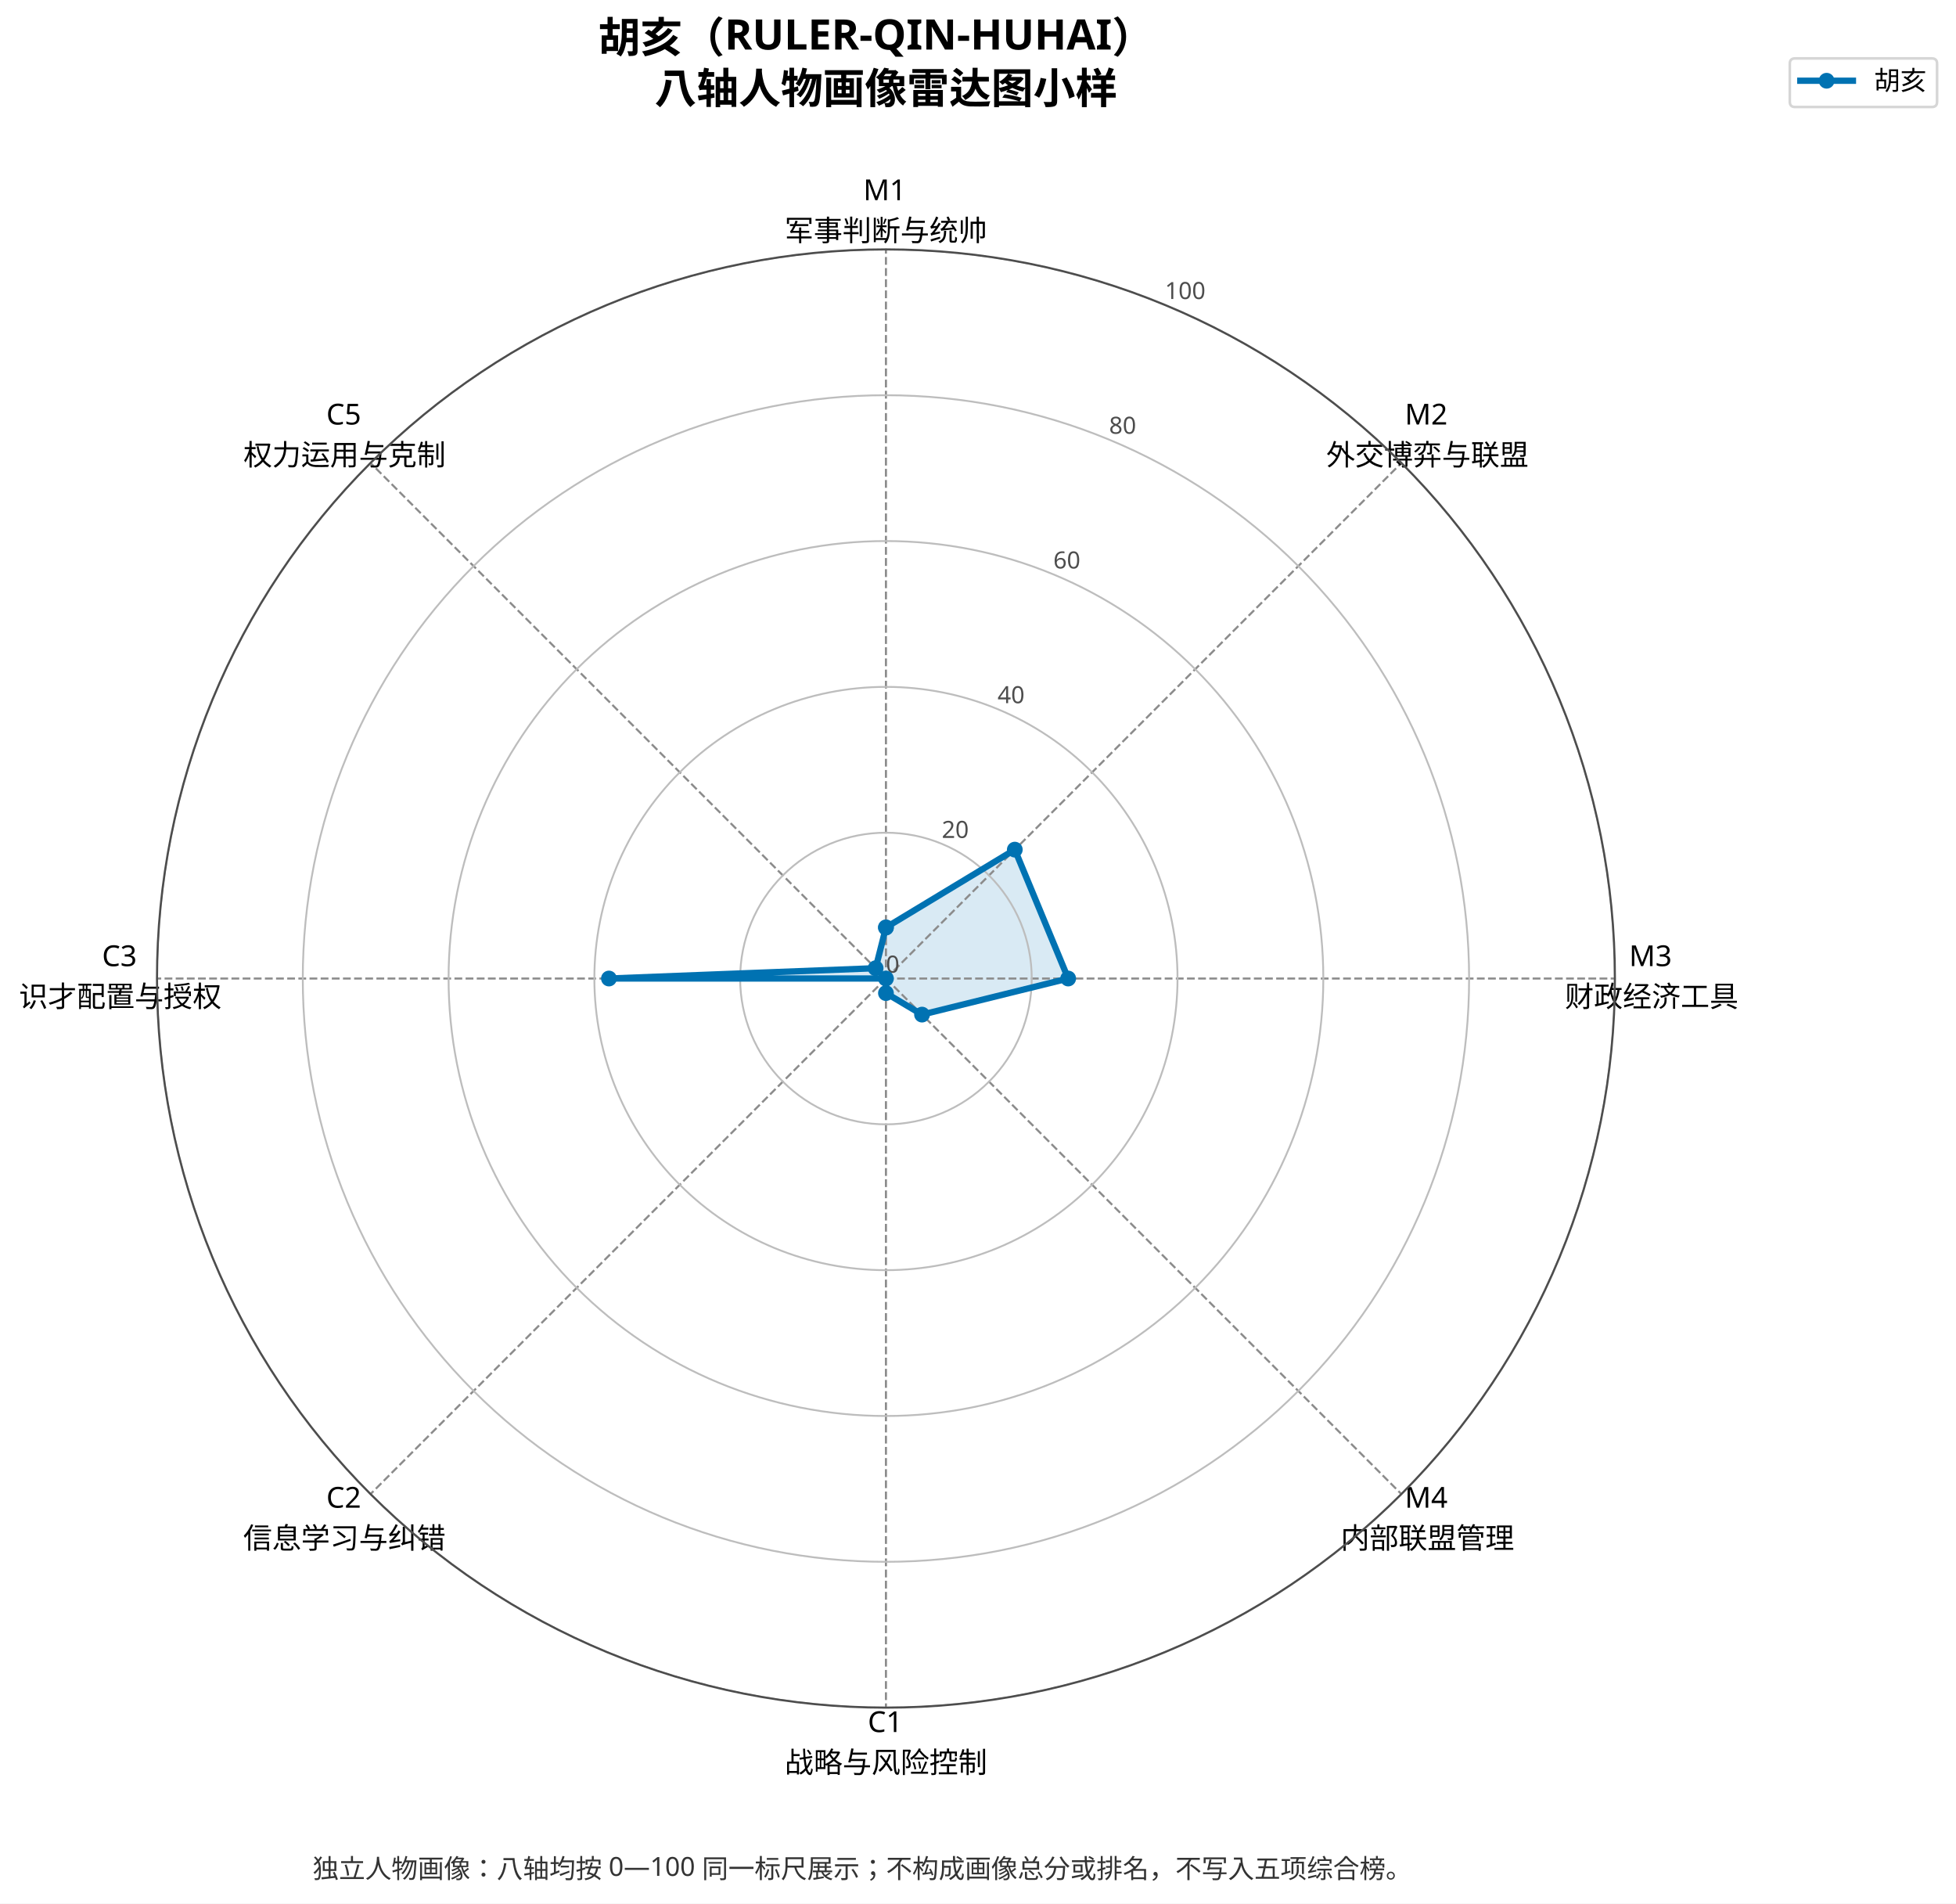
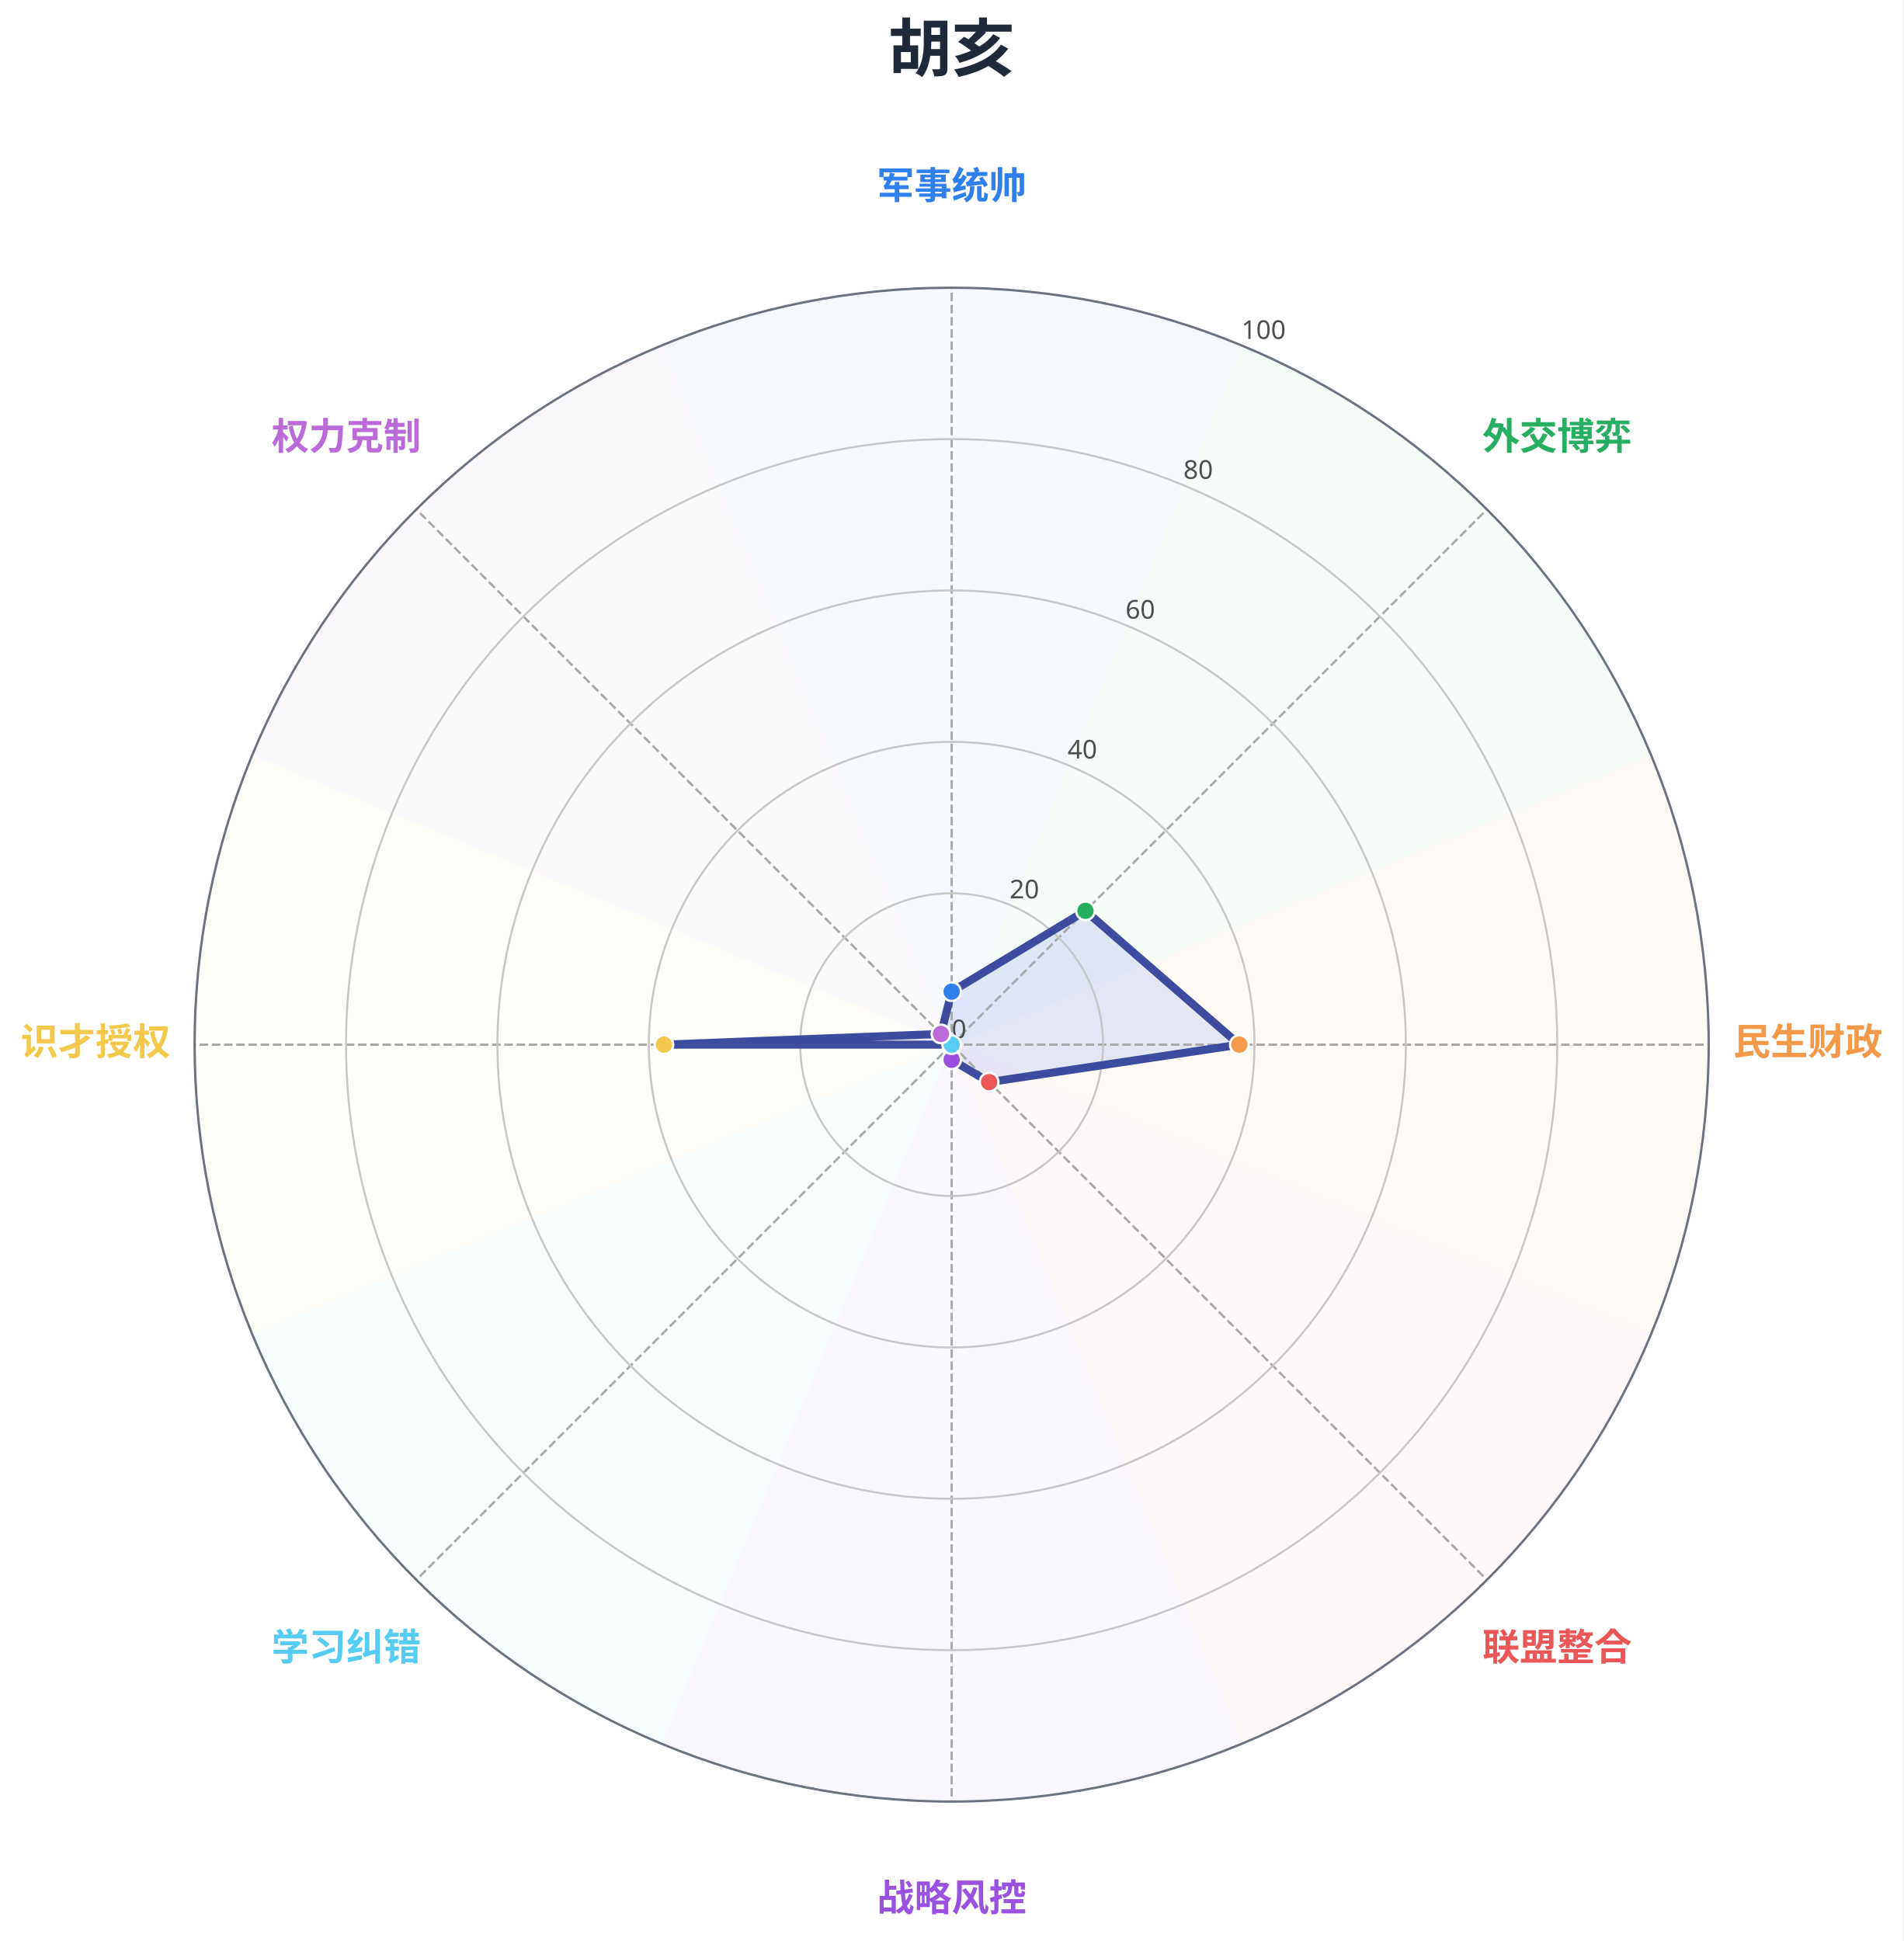
- <svg xmlns="http://www.w3.org/2000/svg" xmlns:xlink="http://www.w3.org/1999/xlink" width="743.812pt" height="723.708pt" viewBox="0 0 743.812 723.708" version="1.1">
+ <svg xmlns="http://www.w3.org/2000/svg" xmlns:xlink="http://www.w3.org/1999/xlink" width="662.08pt" height="675.29pt" viewBox="0 0 662.08 675.29" version="1.1">
  <defs>
    <style type="text/css">*{stroke-linejoin: round; stroke-linecap: butt}</style>
  </defs>
  <g id="figure_1">
    <g id="patch_1">
-       <path d="M 0 723.708  L 743.812 723.708  L 743.812 -0  L 0 -0  z " style="fill: #ffffff" />
+       <path d="M 0 675.29 L 662.08 675.29 L 662.08 -0 L 0 -0 z " style="fill: #ffffff" />
    </g>
    <g id="axes_1">
      <g id="patch_2">
-         <path d="M 614.1 372.022  C 614.1 335.62 606.93 299.572 592.999 265.942  C 579.069 232.311 558.65 201.751 532.91 176.012  C 507.17 150.272 476.611 129.852 442.98 115.922  C 409.349 101.992 373.302 94.822 336.9 94.822  C 300.498 94.822 264.451 101.992 230.82 115.922  C 197.189 129.852 166.63 150.272 140.89 176.012  C 115.15 201.751 94.731 232.311 80.801 265.942  C 66.87 299.572 59.7 335.62 59.7 372.022  C 59.7 408.423 66.87 444.471 80.801 478.101  C 94.731 511.732 115.15 542.292 140.89 568.032  C 166.63 593.771 197.189 614.191 230.82 628.121  C 264.451 642.051 300.498 649.222 336.9 649.222  C 373.302 649.222 409.349 642.051 442.98 628.121  C 476.611 614.191 507.17 593.771 532.91 568.032  C 558.65 542.292 579.069 511.732 592.999 478.101  C 606.93 444.471 614.1 408.423 614.1 372.022  M 336.9 372.022  C 336.9 372.022 336.9 372.022 336.9 372.022  C 336.9 372.022 336.9 372.022 336.9 372.022  C 336.9 372.022 336.9 372.022 336.9 372.022  C 336.9 372.022 336.9 372.022 336.9 372.022  C 336.9 372.022 336.9 372.022 336.9 372.022  C 336.9 372.022 336.9 372.022 336.9 372.022  C 336.9 372.022 336.9 372.022 336.9 372.022  C 336.9 372.022 336.9 372.022 336.9 372.022  C 336.9 372.022 336.9 372.022 336.9 372.022  C 336.9 372.022 336.9 372.022 336.9 372.022  C 336.9 372.022 336.9 372.022 336.9 372.022  C 336.9 372.022 336.9 372.022 336.9 372.022  C 336.9 372.022 336.9 372.022 336.9 372.022  C 336.9 372.022 336.9 372.022 336.9 372.022  C 336.9 372.022 336.9 372.022 336.9 372.022  C 336.9 372.022 336.9 372.022 336.9 372.022  z " style="fill: #ffffff" />
+         <path d="M 594.38 363.438 C 594.38 328.857 587.568 294.611 574.334 262.662 C 561.101 230.713 541.702 201.681 517.25 177.229 C 492.797 152.776 463.765 133.377 431.816 120.144 C 399.867 106.91 365.621 100.098 331.04 100.098 C 296.459 100.098 262.213 106.91 230.264 120.144 C 198.315 133.377 169.283 152.776 144.831 177.229 C 120.378 201.681 100.979 230.713 87.746 262.662 C 74.512 294.611 67.7 328.857 67.7 363.438 C 67.7 398.02 74.512 432.265 87.746 464.214 C 100.979 496.163 120.378 525.195 144.831 549.648 C 169.283 574.1 198.315 593.499 230.264 606.732 C 262.213 619.966 296.459 626.778 331.04 626.778 C 365.621 626.778 399.867 619.966 431.816 606.732 C 463.765 593.499 492.797 574.1 517.25 549.648 C 541.702 525.195 561.101 496.163 574.334 464.214 C 587.568 432.265 594.38 398.02 594.38 363.438 M 331.04 363.438 C 331.04 363.438 331.04 363.438 331.04 363.438 C 331.04 363.438 331.04 363.438 331.04 363.438 C 331.04 363.438 331.04 363.438 331.04 363.438 C 331.04 363.438 331.04 363.438 331.04 363.438 C 331.04 363.438 331.04 363.438 331.04 363.438 C 331.04 363.438 331.04 363.438 331.04 363.438 C 331.04 363.438 331.04 363.438 331.04 363.438 C 331.04 363.438 331.04 363.438 331.04 363.438 C 331.04 363.438 331.04 363.438 331.04 363.438 C 331.04 363.438 331.04 363.438 331.04 363.438 C 331.04 363.438 331.04 363.438 331.04 363.438 C 331.04 363.438 331.04 363.438 331.04 363.438 C 331.04 363.438 331.04 363.438 331.04 363.438 C 331.04 363.438 331.04 363.438 331.04 363.438 C 331.04 363.438 331.04 363.438 331.04 363.438 C 331.04 363.438 331.04 363.438 331.04 363.438 z " style="fill: #ffffff" />
      </g>
      <g id="patch_3">
-         <path d="M 336.9 352.618  L 385.902 323.019  L 406.2 372.022  L 350.621 385.742  L 336.9 377.566  L 336.9 372.022  L 231.564 372.022  L 332.98 368.101  z " clip-path="url(#p445bac0e63)" style="fill: #0072b2; opacity: 0.15; stroke: #0072b2; stroke-linejoin: miter" />
+         <path d="M 331.04 363.438 C 331.04 363.438 331.04 363.438 331.04 363.438 C 331.04 363.438 331.04 363.438 331.04 363.438 L 431.816 120.144 C 399.867 106.91 365.621 100.098 331.04 100.098 C 296.459 100.098 262.213 106.91 230.264 120.144 z " clip-path="url(#p9e2cf642be)" style="fill: #2f80ed; opacity: 0.045" />
+       </g>
+       <g id="patch_4">
+         <path d="M 331.04 363.438 C 331.04 363.438 331.04 363.438 331.04 363.438 C 331.04 363.438 331.04 363.438 331.04 363.438 L 574.334 262.662 C 561.101 230.713 541.702 201.681 517.25 177.229 C 492.797 152.776 463.765 133.377 431.816 120.144 z " clip-path="url(#p9e2cf642be)" style="fill: #27ae60; opacity: 0.045" />
+       </g>
+       <g id="patch_5">
+         <path d="M 331.04 363.438 C 331.04 363.438 331.04 363.438 331.04 363.438 C 331.04 363.438 331.04 363.438 331.04 363.438 L 574.334 464.214 C 587.568 432.265 594.38 398.02 594.38 363.438 C 594.38 328.857 587.568 294.611 574.334 262.662 z " clip-path="url(#p9e2cf642be)" style="fill: #f2994a; opacity: 0.045" />
+       </g>
+       <g id="patch_6">
+         <path d="M 331.04 363.438 C 331.04 363.438 331.04 363.438 331.04 363.438 C 331.04 363.438 331.04 363.438 331.04 363.438 L 431.816 606.732 C 463.765 593.499 492.797 574.1 517.25 549.648 C 541.702 525.195 561.101 496.163 574.334 464.214 z " clip-path="url(#p9e2cf642be)" style="fill: #eb5757; opacity: 0.045" />
+       </g>
+       <g id="patch_7">
+         <path d="M 331.04 363.438 C 331.04 363.438 331.04 363.438 331.04 363.438 C 331.04 363.438 331.04 363.438 331.04 363.438 L 230.264 606.732 C 262.213 619.966 296.459 626.778 331.04 626.778 C 365.621 626.778 399.867 619.966 431.816 606.732 z " clip-path="url(#p9e2cf642be)" style="fill: #9b51e0; opacity: 0.045" />
+       </g>
+       <g id="patch_8">
+         <path d="M 331.04 363.438 C 331.04 363.438 331.04 363.438 331.04 363.438 C 331.04 363.438 331.04 363.438 331.04 363.438 L 87.746 464.214 C 100.979 496.163 120.378 525.195 144.831 549.648 C 169.283 574.1 198.315 593.499 230.264 606.732 z " clip-path="url(#p9e2cf642be)" style="fill: #56ccf2; opacity: 0.045" />
+       </g>
+       <g id="patch_9">
+         <path d="M 331.04 363.438 C 331.04 363.438 331.04 363.438 331.04 363.438 C 331.04 363.438 331.04 363.438 331.04 363.438 L 87.746 262.662 C 74.512 294.611 67.7 328.857 67.7 363.438 C 67.7 398.02 74.512 432.265 87.746 464.214 z " clip-path="url(#p9e2cf642be)" style="fill: #f2c94c; opacity: 0.045" />
+       </g>
+       <g id="patch_10">
+         <path d="M 331.04 363.438 C 331.04 363.438 331.04 363.438 331.04 363.438 C 331.04 363.438 331.04 363.438 331.04 363.438 L 230.264 120.144 C 198.315 133.377 169.283 152.776 144.831 177.229 C 120.378 201.681 100.979 230.713 87.746 262.662 z " clip-path="url(#p9e2cf642be)" style="fill: #bb6bd9; opacity: 0.045" />
+       </g>
+       <g id="patch_11">
+         <path d="M 331.04 345.004 L 377.592 316.886 L 431.109 363.438 L 344.075 376.473 L 331.04 368.705 L 331.04 363.438 L 230.971 363.438 L 327.316 359.714 z " clip-path="url(#p9e2cf642be)" style="fill: #5e72e4; opacity: 0.16; stroke: #5e72e4; stroke-linejoin: miter" />
      </g>
      <g id="matplotlib.axis_1">
        <g id="xtick_1">
          <g id="line2d_1">
-             <path d="M 336.9 372.022  L 336.9 94.822  " clip-path="url(#p445bac0e63)" style="fill: none; stroke-dasharray: 2.96,1.28; stroke-dashoffset: 0; stroke: #8c8c8c; stroke-width: 0.8" />
+             <path d="M 331.04 363.438 L 331.04 100.098 " clip-path="url(#p9e2cf642be)" style="fill: none; stroke-dasharray: 2.96,1.28; stroke-dashoffset: 0; stroke: #a9a9a9; stroke-width: 0.8" />
          </g>
          <g id="text_1">
-             <text style="font-size: 11px; font-family: 'Microsoft YaHei'" transform="translate(328.3011 76.10863)">M1</text>
-             <text style="font-size: 11px; font-family: 'Microsoft YaHei'" transform="translate(298.4 91.59319)">军事判断与统帅</text>
+             <text style="font-weight: 600; font-size: 13px; font-family: 'Microsoft YaHei'; text-anchor: middle; fill: #2f80ed" x="331.04" y="69.178" transform="rotate(-0 331.04 69.17812)">军事统帅</text>
          </g>
        </g>
        <g id="xtick_2">
          <g id="line2d_2">
-             <path d="M 336.9 372.022  L 532.91 176.012  " clip-path="url(#p445bac0e63)" style="fill: none; stroke-dasharray: 2.96,1.28; stroke-dashoffset: 0; stroke: #8c8c8c; stroke-width: 0.8" />
+             <path d="M 331.04 363.438 L 517.25 177.229 " clip-path="url(#p9e2cf642be)" style="fill: none; stroke-dasharray: 2.96,1.28; stroke-dashoffset: 0; stroke: #a9a9a9; stroke-width: 0.8" />
          </g>
          <g id="text_2">
-             <text style="font-size: 11px; font-family: 'Microsoft YaHei'" transform="translate(534.2106 161.3991)">M2</text>
-             <text style="font-size: 11px; font-family: 'Microsoft YaHei'" transform="translate(504.3095 176.8837)">外交博弈与联盟</text>
+             <text style="font-weight: 600; font-size: 13px; font-family: 'Microsoft YaHei'; text-anchor: middle; fill: #27ae60" x="541.645" y="156.413" transform="rotate(-0 541.6447 156.4134)">外交博弈</text>
          </g>
        </g>
        <g id="xtick_3">
          <g id="line2d_3">
-             <path d="M 336.9 372.022  L 614.1 372.022  " clip-path="url(#p445bac0e63)" style="fill: none; stroke-dasharray: 2.96,1.28; stroke-dashoffset: 0; stroke: #8c8c8c; stroke-width: 0.8" />
+             <path d="M 331.04 363.438 L 594.38 363.438 " clip-path="url(#p9e2cf642be)" style="fill: none; stroke-dasharray: 2.96,1.28; stroke-dashoffset: 0; stroke: #a9a9a9; stroke-width: 0.8" />
          </g>
          <g id="text_3">
-             <text style="font-size: 11px; font-family: 'Microsoft YaHei'" transform="translate(619.5011 367.3086)">M3</text>
-             <text style="font-size: 11px; font-family: 'Microsoft YaHei'" transform="translate(595.1 382.7932)">财政经济工具</text>
+             <text style="font-weight: 600; font-size: 13px; font-family: 'Microsoft YaHei'; text-anchor: middle; fill: #f2994a" x="628.88" y="367.018" transform="rotate(-0 628.88 367.0181)">民生财政</text>
          </g>
        </g>
        <g id="xtick_4">
          <g id="line2d_4">
-             <path d="M 336.9 372.022  L 532.91 568.032  " clip-path="url(#p445bac0e63)" style="fill: none; stroke-dasharray: 2.96,1.28; stroke-dashoffset: 0; stroke: #8c8c8c; stroke-width: 0.8" />
+             <path d="M 331.04 363.438 L 517.25 549.648 " clip-path="url(#p9e2cf642be)" style="fill: none; stroke-dasharray: 2.96,1.28; stroke-dashoffset: 0; stroke: #a9a9a9; stroke-width: 0.8" />
          </g>
          <g id="text_4">
-             <text style="font-size: 11px; font-family: 'Microsoft YaHei'" transform="translate(534.2106 573.2181)">M4</text>
-             <text style="font-size: 11px; font-family: 'Microsoft YaHei'" transform="translate(509.8095 588.7027)">内部联盟管理</text>
+             <text style="font-weight: 600; font-size: 13px; font-family: 'Microsoft YaHei'; text-anchor: middle; fill: #eb5757" x="541.645" y="577.623" transform="rotate(-0 541.6447 577.6228)">联盟整合</text>
          </g>
        </g>
        <g id="xtick_5">
          <g id="line2d_5">
-             <path d="M 336.9 372.022  L 336.9 649.222  " clip-path="url(#p445bac0e63)" style="fill: none; stroke-dasharray: 2.96,1.28; stroke-dashoffset: 0; stroke: #8c8c8c; stroke-width: 0.8" />
+             <path d="M 331.04 363.438 L 331.04 626.778 " clip-path="url(#p9e2cf642be)" style="fill: none; stroke-dasharray: 2.96,1.28; stroke-dashoffset: 0; stroke: #a9a9a9; stroke-width: 0.8" />
          </g>
          <g id="text_5">
-             <text style="font-size: 11px; font-family: 'Microsoft YaHei'" transform="translate(329.9958 658.5086)">C1</text>
-             <text style="font-size: 11px; font-family: 'Microsoft YaHei'" transform="translate(298.4 673.9932)">战略与风险控制</text>
+             <text style="font-weight: 600; font-size: 13px; font-family: 'Microsoft YaHei'; text-anchor: middle; fill: #9b51e0" x="331.04" y="664.858" transform="rotate(-0 331.04 664.8581)">战略风控</text>
          </g>
        </g>
        <g id="xtick_6">
          <g id="line2d_6">
-             <path d="M 336.9 372.022  L 140.89 568.032  " clip-path="url(#p445bac0e63)" style="fill: none; stroke-dasharray: 2.96,1.28; stroke-dashoffset: 0; stroke: #8c8c8c; stroke-width: 0.8" />
+             <path d="M 331.04 363.438 L 144.831 549.648 " clip-path="url(#p9e2cf642be)" style="fill: none; stroke-dasharray: 2.96,1.28; stroke-dashoffset: 0; stroke: #a9a9a9; stroke-width: 0.8" />
          </g>
          <g id="text_6">
-             <text style="font-size: 11px; font-family: 'Microsoft YaHei'" transform="translate(124.0863 573.2181)">C2</text>
-             <text style="font-size: 11px; font-family: 'Microsoft YaHei'" transform="translate(92.4905 588.7027)">信息学习与纠错</text>
+             <text style="font-weight: 600; font-size: 13px; font-family: 'Microsoft YaHei'; text-anchor: middle; fill: #56ccf2" x="120.435" y="577.623" transform="rotate(-0 120.4353 577.6228)">学习纠错</text>
          </g>
        </g>
        <g id="xtick_7">
          <g id="line2d_7">
-             <path d="M 336.9 372.022  L 59.7 372.022  " clip-path="url(#p445bac0e63)" style="fill: none; stroke-dasharray: 2.96,1.28; stroke-dashoffset: 0; stroke: #8c8c8c; stroke-width: 0.8" />
+             <path d="M 331.04 363.438 L 67.7 363.438 " clip-path="url(#p9e2cf642be)" style="fill: none; stroke-dasharray: 2.96,1.28; stroke-dashoffset: 0; stroke: #a9a9a9; stroke-width: 0.8" />
          </g>
          <g id="text_7">
-             <text style="font-size: 11px; font-family: 'Microsoft YaHei'" transform="translate(38.79578 367.3086)">C3</text>
-             <text style="font-size: 11px; font-family: 'Microsoft YaHei'" transform="translate(7.2 382.7932)">识才配置与授权</text>
+             <text style="font-weight: 600; font-size: 13px; font-family: 'Microsoft YaHei'; text-anchor: middle; fill: #f2c94c" x="33.2" y="367.018" transform="rotate(-0 33.2 367.0181)">识才授权</text>
          </g>
        </g>
        <g id="xtick_8">
          <g id="line2d_8">
-             <path d="M 336.9 372.022  L 140.89 176.012  " clip-path="url(#p445bac0e63)" style="fill: none; stroke-dasharray: 2.96,1.28; stroke-dashoffset: 0; stroke: #8c8c8c; stroke-width: 0.8" />
+             <path d="M 331.04 363.438 L 144.831 177.229 " clip-path="url(#p9e2cf642be)" style="fill: none; stroke-dasharray: 2.96,1.28; stroke-dashoffset: 0; stroke: #a9a9a9; stroke-width: 0.8" />
          </g>
          <g id="text_8">
-             <text style="font-size: 11px; font-family: 'Microsoft YaHei'" transform="translate(124.0863 161.3991)">C5</text>
-             <text style="font-size: 11px; font-family: 'Microsoft YaHei'" transform="translate(92.4905 176.8837)">权力运用与克制</text>
+             <text style="font-weight: 600; font-size: 13px; font-family: 'Microsoft YaHei'; text-anchor: middle; fill: #bb6bd9" x="120.435" y="156.413" transform="rotate(-0 120.4353 156.4134)">权力克制</text>
          </g>
        </g>
      </g>
      <g id="matplotlib.axis_2">
        <g id="ytick_1">
          <g id="line2d_9">
-             <path d="M 336.9 372.022  C 336.9 372.022 336.9 372.022 336.9 372.022  C 336.9 372.022 336.9 372.022 336.9 372.022  C 336.9 372.022 336.9 372.022 336.9 372.022  C 336.9 372.022 336.9 372.022 336.9 372.022  C 336.9 372.022 336.9 372.022 336.9 372.022  C 336.9 372.022 336.9 372.022 336.9 372.022  C 336.9 372.022 336.9 372.022 336.9 372.022  C 336.9 372.022 336.9 372.022 336.9 372.022  C 336.9 372.022 336.9 372.022 336.9 372.022  C 336.9 372.022 336.9 372.022 336.9 372.022  C 336.9 372.022 336.9 372.022 336.9 372.022  C 336.9 372.022 336.9 372.022 336.9 372.022  C 336.9 372.022 336.9 372.022 336.9 372.022  C 336.9 372.022 336.9 372.022 336.9 372.022  C 336.9 372.022 336.9 372.022 336.9 372.022  C 336.9 372.022 336.9 372.022 336.9 372.022  " clip-path="url(#p445bac0e63)" style="fill: none; stroke: #bdbdbd; stroke-width: 0.7; stroke-linecap: square" />
+             <path d="M 331.04 363.438 C 331.04 363.438 331.04 363.438 331.04 363.438 C 331.04 363.438 331.04 363.438 331.04 363.438 C 331.04 363.438 331.04 363.438 331.04 363.438 C 331.04 363.438 331.04 363.438 331.04 363.438 C 331.04 363.438 331.04 363.438 331.04 363.438 C 331.04 363.438 331.04 363.438 331.04 363.438 C 331.04 363.438 331.04 363.438 331.04 363.438 C 331.04 363.438 331.04 363.438 331.04 363.438 C 331.04 363.438 331.04 363.438 331.04 363.438 C 331.04 363.438 331.04 363.438 331.04 363.438 C 331.04 363.438 331.04 363.438 331.04 363.438 C 331.04 363.438 331.04 363.438 331.04 363.438 C 331.04 363.438 331.04 363.438 331.04 363.438 C 331.04 363.438 331.04 363.438 331.04 363.438 C 331.04 363.438 331.04 363.438 331.04 363.438 C 331.04 363.438 331.04 363.438 331.04 363.438 " clip-path="url(#p9e2cf642be)" style="fill: none; stroke: #c7c7c7; stroke-width: 0.7; stroke-linecap: square" />
          </g>
          <g id="text_9">
-             <text style="font-size: 9px; font-family: 'Microsoft YaHei'; text-anchor: start; fill: #4d4d4d" x="336.9" y="369.784" transform="rotate(-0 336.9 369.7843)">0</text>
+             <text style="font-size: 9px; font-family: 'Microsoft YaHei'; text-anchor: start; fill: #4d4d4d" x="331.04" y="361.201" transform="rotate(-0 331.04 361.2007)">0</text>
          </g>
        </g>
        <g id="ytick_2">
          <g id="line2d_10">
-             <path d="M 336.9 316.582  C 344.18 316.582 351.39 318.016 358.116 320.802  C 364.842 323.588 370.954 327.672 376.102 332.82  C 381.25 337.968 385.334 344.08 388.12 350.806  C 390.906 357.532 392.34 364.741 392.34 372.022  C 392.34 379.302 390.906 386.511 388.12 393.238  C 385.334 399.964 381.25 406.076 376.102 411.224  C 370.954 416.372 364.842 420.455 358.116 423.241  C 351.39 426.028 344.18 427.462 336.9 427.462  C 329.62 427.462 322.41 426.028 315.684 423.241  C 308.958 420.455 302.846 416.372 297.698 411.224  C 292.55 406.076 288.466 399.964 285.68 393.238  C 282.894 386.511 281.46 379.302 281.46 372.022  C 281.46 364.741 282.894 357.532 285.68 350.806  C 288.466 344.08 292.55 337.968 297.698 332.82  C 302.846 327.672 308.958 323.588 315.684 320.802  C 322.41 318.016 329.62 316.582 336.9 316.582  " clip-path="url(#p445bac0e63)" style="fill: none; stroke: #bdbdbd; stroke-width: 0.7; stroke-linecap: square" />
+             <path d="M 331.04 310.77 C 337.956 310.77 344.805 312.132 351.195 314.779 C 357.585 317.426 363.391 321.306 368.282 326.196 C 373.172 331.087 377.052 336.893 379.699 343.283 C 382.346 349.673 383.708 356.522 383.708 363.438 C 383.708 370.354 382.346 377.203 379.699 383.593 C 377.052 389.983 373.172 395.789 368.282 400.68 C 363.391 405.571 357.585 409.45 351.195 412.097 C 344.805 414.744 337.956 416.106 331.04 416.106 C 324.124 416.106 317.275 414.744 310.885 412.097 C 304.495 409.45 298.689 405.571 293.798 400.68 C 288.908 395.789 285.028 389.983 282.381 383.593 C 279.734 377.203 278.372 370.354 278.372 363.438 C 278.372 356.522 279.734 349.673 282.381 343.283 C 285.028 336.893 288.908 331.087 293.798 326.196 C 298.689 321.306 304.495 317.426 310.885 314.779 C 317.275 312.132 324.124 310.77 331.04 310.77 " clip-path="url(#p9e2cf642be)" style="fill: none; stroke: #c7c7c7; stroke-width: 0.7; stroke-linecap: square" />
          </g>
          <g id="text_10">
-             <text style="font-size: 9px; font-family: 'Microsoft YaHei'; text-anchor: start; fill: #4d4d4d" x="358.116" y="318.564" transform="rotate(-0 358.116 318.5644)">20</text>
+             <text style="font-size: 9px; font-family: 'Microsoft YaHei'; text-anchor: start; fill: #4d4d4d" x="351.195" y="312.542" transform="rotate(-0 351.1952 312.5418)">20</text>
          </g>
        </g>
        <g id="ytick_3">
          <g id="line2d_11">
-             <path d="M 336.9 261.142  C 351.461 261.142 365.88 264.01 379.332 269.582  C 392.784 275.154 405.008 283.322 415.304 293.618  C 425.6 303.914 433.768 316.137 439.34 329.59  C 444.912 343.042 447.78 357.461 447.78 372.022  C 447.78 386.582 444.912 401.001 439.34 414.454  C 433.768 427.906 425.6 440.13 415.304 450.426  C 405.008 460.722 392.784 468.889 379.332 474.461  C 365.88 480.033 351.461 482.902 336.9 482.902  C 322.339 482.902 307.92 480.033 294.468 474.461  C 281.016 468.889 268.792 460.722 258.496 450.426  C 248.2 440.13 240.032 427.906 234.46 414.454  C 228.888 401.001 226.02 386.582 226.02 372.022  C 226.02 357.461 228.888 343.042 234.46 329.59  C 240.032 316.137 248.2 303.914 258.496 293.618  C 268.792 283.322 281.016 275.154 294.468 269.582  C 307.92 264.01 322.339 261.142 336.9 261.142  " clip-path="url(#p445bac0e63)" style="fill: none; stroke: #bdbdbd; stroke-width: 0.7; stroke-linecap: square" />
+             <path d="M 331.04 258.102 C 344.873 258.102 358.571 260.827 371.35 266.12 C 384.13 271.414 395.743 279.173 405.524 288.954 C 415.305 298.735 423.064 310.348 428.358 323.128 C 433.651 335.907 436.376 349.605 436.376 363.438 C 436.376 377.271 433.651 390.969 428.358 403.748 C 423.064 416.528 415.305 428.141 405.524 437.922 C 395.743 447.703 384.13 455.462 371.35 460.756 C 358.571 466.049 344.873 468.774 331.04 468.774 C 317.207 468.774 303.509 466.049 290.73 460.756 C 277.95 455.462 266.337 447.703 256.556 437.922 C 246.775 428.141 239.016 416.528 233.722 403.748 C 228.429 390.969 225.704 377.271 225.704 363.438 C 225.704 349.605 228.429 335.907 233.722 323.128 C 239.016 310.348 246.775 298.735 256.556 288.954 C 266.337 279.173 277.95 271.414 290.73 266.12 C 303.509 260.827 317.207 258.102 331.04 258.102 " clip-path="url(#p9e2cf642be)" style="fill: none; stroke: #c7c7c7; stroke-width: 0.7; stroke-linecap: square" />
          </g>
          <g id="text_11">
-             <text style="font-size: 9px; font-family: 'Microsoft YaHei'; text-anchor: start; fill: #4d4d4d" x="379.332" y="267.345" transform="rotate(-0 379.3319 267.3445)">40</text>
+             <text style="font-size: 9px; font-family: 'Microsoft YaHei'; text-anchor: start; fill: #4d4d4d" x="371.35" y="263.883" transform="rotate(-0 371.3503 263.8829)">40</text>
          </g>
        </g>
        <g id="ytick_4">
          <g id="line2d_12">
-             <path d="M 336.9 205.702  C 358.741 205.702 380.37 210.004 400.548 218.362  C 420.726 226.72 439.062 238.972 454.506 254.416  C 469.95 269.859 482.201 288.195 490.56 308.374  C 498.918 328.552 503.22 350.181 503.22 372.022  C 503.22 393.863 498.918 415.491 490.56 435.67  C 482.201 455.848 469.95 474.184 454.506 489.628  C 439.062 505.071 420.726 517.323 400.548 525.681  C 380.37 534.039 358.741 538.342 336.9 538.342  C 315.059 538.342 293.43 534.039 273.252 525.681  C 253.074 517.323 234.738 505.071 219.294 489.628  C 203.85 474.184 191.599 455.848 183.24 435.67  C 174.882 415.491 170.58 393.863 170.58 372.022  C 170.58 350.181 174.882 328.552 183.24 308.374  C 191.599 288.195 203.85 269.859 219.294 254.416  C 234.738 238.972 253.074 226.72 273.252 218.362  C 293.43 210.004 315.059 205.702 336.9 205.702  " clip-path="url(#p445bac0e63)" style="fill: none; stroke: #bdbdbd; stroke-width: 0.7; stroke-linecap: square" />
+             <path d="M 331.04 205.434 C 351.789 205.434 372.336 209.521 391.506 217.461 C 410.675 225.402 428.094 237.041 442.766 251.712 C 457.437 266.384 469.076 283.803 477.017 302.973 C 484.957 322.142 489.044 342.689 489.044 363.438 C 489.044 384.187 484.957 404.734 477.017 423.904 C 469.076 443.073 457.437 460.492 442.766 475.164 C 428.094 489.835 410.675 501.474 391.506 509.415 C 372.336 517.355 351.789 521.442 331.04 521.442 C 310.291 521.442 289.744 517.355 270.574 509.415 C 251.405 501.474 233.986 489.835 219.314 475.164 C 204.643 460.492 193.004 443.073 185.063 423.904 C 177.123 404.734 173.036 384.187 173.036 363.438 C 173.036 342.689 177.123 322.142 185.063 302.973 C 193.004 283.803 204.643 266.384 219.314 251.712 C 233.986 237.041 251.405 225.402 270.574 217.461 C 289.744 209.521 310.291 205.434 331.04 205.434 " clip-path="url(#p9e2cf642be)" style="fill: none; stroke: #c7c7c7; stroke-width: 0.7; stroke-linecap: square" />
          </g>
          <g id="text_12">
-             <text style="font-size: 9px; font-family: 'Microsoft YaHei'; text-anchor: start; fill: #4d4d4d" x="400.548" y="216.125" transform="rotate(-0 400.5479 216.1246)">60</text>
+             <text style="font-size: 9px; font-family: 'Microsoft YaHei'; text-anchor: start; fill: #4d4d4d" x="391.506" y="215.224" transform="rotate(-0 391.5055 215.224)">60</text>
          </g>
        </g>
        <g id="ytick_5">
          <g id="line2d_13">
-             <path d="M 336.9 150.262  C 366.021 150.262 394.859 155.998 421.764 167.142  C 448.668 178.286 473.116 194.622 493.708 215.214  C 514.3 235.805 530.635 260.253 541.78 287.158  C 552.924 314.062 558.66 342.9 558.66 372.022  C 558.66 401.143 552.924 429.981 541.78 456.885  C 530.635 483.79 514.3 508.238 493.708 528.83  C 473.116 549.421 448.668 565.757 421.764 576.901  C 394.859 588.045 366.021 593.782 336.9 593.782  C 307.779 593.782 278.941 588.045 252.036 576.901  C 225.132 565.757 200.684 549.421 180.092 528.83  C 159.5 508.238 143.165 483.79 132.02 456.885  C 120.876 429.981 115.14 401.143 115.14 372.022  C 115.14 342.9 120.876 314.062 132.02 287.158  C 143.165 260.253 159.5 235.805 180.092 215.214  C 200.684 194.622 225.132 178.286 252.036 167.142  C 278.941 155.998 307.779 150.262 336.9 150.262  " clip-path="url(#p445bac0e63)" style="fill: none; stroke: #bdbdbd; stroke-width: 0.7; stroke-linecap: square" />
+             <path d="M 331.04 152.766 C 358.705 152.766 386.101 158.215 411.661 168.802 C 437.22 179.39 460.445 194.908 480.008 214.47 C 499.57 234.033 515.089 257.258 525.676 282.817 C 536.263 308.377 541.712 335.773 541.712 363.438 C 541.712 391.103 536.263 418.499 525.676 444.059 C 515.089 469.618 499.57 492.843 480.008 512.406 C 460.445 531.968 437.22 547.487 411.661 558.074 C 386.101 568.661 358.705 574.11 331.04 574.11 C 303.375 574.11 275.979 568.661 250.419 558.074 C 224.86 547.487 201.635 531.968 182.072 512.406 C 162.51 492.843 146.991 469.618 136.404 444.059 C 125.817 418.499 120.368 391.103 120.368 363.438 C 120.368 335.773 125.817 308.377 136.404 282.817 C 146.991 257.258 162.51 234.033 182.072 214.47 C 201.635 194.908 224.86 179.39 250.419 168.802 C 275.979 158.215 303.375 152.766 331.04 152.766 " clip-path="url(#p9e2cf642be)" style="fill: none; stroke: #c7c7c7; stroke-width: 0.7; stroke-linecap: square" />
          </g>
          <g id="text_13">
-             <text style="font-size: 9px; font-family: 'Microsoft YaHei'; text-anchor: start; fill: #4d4d4d" x="421.764" y="164.905" transform="rotate(-0 421.7639 164.9047)">80</text>
+             <text style="font-size: 9px; font-family: 'Microsoft YaHei'; text-anchor: start; fill: #4d4d4d" x="411.661" y="166.565" transform="rotate(-0 411.6607 166.5652)">80</text>
          </g>
        </g>
        <g id="ytick_6">
          <g id="line2d_14">
-             <path d="M 336.9 94.822  C 373.302 94.822 409.349 101.992 442.98 115.922  C 476.611 129.852 507.17 150.272 532.91 176.012  C 558.65 201.751 579.069 232.311 592.999 265.942  C 606.93 299.572 614.1 335.62 614.1 372.022  C 614.1 408.423 606.93 444.471 592.999 478.101  C 579.069 511.732 558.65 542.292 532.91 568.032  C 507.17 593.771 476.611 614.191 442.98 628.121  C 409.349 642.051 373.302 649.222 336.9 649.222  C 300.498 649.222 264.451 642.051 230.82 628.121  C 197.189 614.191 166.63 593.771 140.89 568.032  C 115.15 542.292 94.731 511.732 80.801 478.101  C 66.87 444.471 59.7 408.423 59.7 372.022  C 59.7 335.62 66.87 299.572 80.801 265.942  C 94.731 232.311 115.15 201.751 140.89 176.012  C 166.63 150.272 197.189 129.852 230.82 115.922  C 264.451 101.992 300.498 94.822 336.9 94.822  " clip-path="url(#p445bac0e63)" style="fill: none; stroke: #bdbdbd; stroke-width: 0.7; stroke-linecap: square" />
+             <path d="M 331.04 100.098 C 365.621 100.098 399.867 106.91 431.816 120.144 C 463.765 133.377 492.797 152.776 517.25 177.229 C 541.702 201.681 561.101 230.713 574.334 262.662 C 587.568 294.611 594.38 328.857 594.38 363.438 C 594.38 398.02 587.568 432.265 574.334 464.214 C 561.101 496.163 541.702 525.195 517.25 549.648 C 492.797 574.1 463.765 593.499 431.816 606.732 C 399.867 619.966 365.621 626.778 331.04 626.778 C 296.459 626.778 262.213 619.966 230.264 606.732 C 198.315 593.499 169.283 574.1 144.831 549.648 C 120.378 525.195 100.979 496.163 87.746 464.214 C 74.512 432.265 67.7 398.02 67.7 363.438 C 67.7 328.857 74.512 294.611 87.746 262.662 C 100.979 230.713 120.378 201.681 144.831 177.229 C 169.283 152.776 198.315 133.377 230.264 120.144 C 262.213 106.91 296.459 100.098 331.04 100.098 " clip-path="url(#p9e2cf642be)" style="fill: none; stroke: #c7c7c7; stroke-width: 0.7; stroke-linecap: square" />
          </g>
          <g id="text_14">
-             <text style="font-size: 9px; font-family: 'Microsoft YaHei'; text-anchor: start; fill: #4d4d4d" x="442.98" y="113.685" transform="rotate(-0 442.9798 113.6849)">100</text>
+             <text style="font-size: 9px; font-family: 'Microsoft YaHei'; text-anchor: start; fill: #4d4d4d" x="431.816" y="117.906" transform="rotate(-0 431.8159 117.9063)">100</text>
          </g>
        </g>
      </g>
      <g id="line2d_15">
-         <path d="M 336.9 352.618  L 385.902 323.019  L 406.2 372.022  L 350.621 385.742  L 336.9 377.566  L 336.9 372.022  L 231.564 372.022  L 332.98 368.101  L 336.9 352.618  " clip-path="url(#p445bac0e63)" style="fill: none; stroke: #0072b2; stroke-width: 2.4; stroke-linecap: square" />
+         <path d="M 331.04 345.004 L 377.592 316.886 L 431.109 363.438 L 344.075 376.473 L 331.04 368.705 L 331.04 363.438 L 230.971 363.438 L 327.316 359.714 L 331.04 345.004 " clip-path="url(#p9e2cf642be)" style="fill: none; stroke: #3d4c9e; stroke-width: 2.8; stroke-linecap: square" />
        <defs>
-           <path id="m85870e9233" d="M 0 2.5  C 0.663 2.5 1.299 2.237 1.768 1.768  C 2.237 1.299 2.5 0.663 2.5 0  C 2.5 -0.663 2.237 -1.299 1.768 -1.768  C 1.299 -2.237 0.663 -2.5 0 -2.5  C -0.663 -2.5 -1.299 -2.237 -1.768 -1.768  C -2.237 -1.299 -2.5 -0.663 -2.5 0  C -2.5 0.663 -2.237 1.299 -1.768 1.768  C -1.299 2.237 -0.663 2.5 0 2.5  z " style="stroke: #0072b2" />
+           <path id="md9cd23b8d9" d="M 0 2.75 C 0.729 2.75 1.429 2.46 1.945 1.945 C 2.46 1.429 2.75 0.729 2.75 0 C 2.75 -0.729 2.46 -1.429 1.945 -1.945 C 1.429 -2.46 0.729 -2.75 0 -2.75 C -0.729 -2.75 -1.429 -2.46 -1.945 -1.945 C -2.46 -1.429 -2.75 -0.729 -2.75 0 C -2.75 0.729 -2.46 1.429 -1.945 1.945 C -1.429 2.46 -0.729 2.75 0 2.75 z " style="stroke: #3d4c9e" />
        </defs>
-         <g clip-path="url(#p445bac0e63)">
-           <use xlink:href="#m85870e9233" x="336.9" y="352.618" style="fill: #0072b2; stroke: #0072b2" />
-           <use xlink:href="#m85870e9233" x="385.902" y="323.019" style="fill: #0072b2; stroke: #0072b2" />
-           <use xlink:href="#m85870e9233" x="406.2" y="372.022" style="fill: #0072b2; stroke: #0072b2" />
-           <use xlink:href="#m85870e9233" x="350.621" y="385.742" style="fill: #0072b2; stroke: #0072b2" />
-           <use xlink:href="#m85870e9233" x="336.9" y="377.566" style="fill: #0072b2; stroke: #0072b2" />
-           <use xlink:href="#m85870e9233" x="336.9" y="372.022" style="fill: #0072b2; stroke: #0072b2" />
-           <use xlink:href="#m85870e9233" x="231.564" y="372.022" style="fill: #0072b2; stroke: #0072b2" />
-           <use xlink:href="#m85870e9233" x="332.98" y="368.101" style="fill: #0072b2; stroke: #0072b2" />
-           <use xlink:href="#m85870e9233" x="336.9" y="352.618" style="fill: #0072b2; stroke: #0072b2" />
-         </g>
-       </g>
-       <g id="patch_4">
-         <path d="M 336.9 94.822  C 300.498 94.822 264.451 101.992 230.82 115.922  C 197.189 129.852 166.63 150.272 140.89 176.012  C 115.15 201.751 94.731 232.311 80.801 265.942  C 66.87 299.572 59.7 335.62 59.7 372.022  C 59.7 408.423 66.87 444.471 80.801 478.101  C 94.731 511.732 115.15 542.292 140.89 568.032  C 166.63 593.771 197.189 614.191 230.82 628.121  C 264.451 642.051 300.498 649.222 336.9 649.222  C 373.302 649.222 409.349 642.051 442.98 628.121  C 476.611 614.191 507.17 593.771 532.91 568.032  C 558.65 542.292 579.069 511.732 592.999 478.101  C 606.93 444.471 614.1 408.423 614.1 372.022  C 614.1 335.62 606.93 299.572 592.999 265.942  C 579.069 232.311 558.65 201.751 532.91 176.012  C 507.17 150.272 476.611 129.852 442.98 115.922  C 409.349 101.992 373.302 94.822 336.9 94.822  " style="fill: none; stroke: #4d4d4d; stroke-width: 0.8; stroke-linejoin: miter; stroke-linecap: square" />
+         <g clip-path="url(#p9e2cf642be)">
+           <use xlink:href="#md9cd23b8d9" x="331.04" y="345.004" style="fill: #3d4c9e; stroke: #3d4c9e" />
+           <use xlink:href="#md9cd23b8d9" x="377.592" y="316.886" style="fill: #3d4c9e; stroke: #3d4c9e" />
+           <use xlink:href="#md9cd23b8d9" x="431.109" y="363.438" style="fill: #3d4c9e; stroke: #3d4c9e" />
+           <use xlink:href="#md9cd23b8d9" x="344.075" y="376.473" style="fill: #3d4c9e; stroke: #3d4c9e" />
+           <use xlink:href="#md9cd23b8d9" x="331.04" y="368.705" style="fill: #3d4c9e; stroke: #3d4c9e" />
+           <use xlink:href="#md9cd23b8d9" x="331.04" y="363.438" style="fill: #3d4c9e; stroke: #3d4c9e" />
+           <use xlink:href="#md9cd23b8d9" x="230.971" y="363.438" style="fill: #3d4c9e; stroke: #3d4c9e" />
+           <use xlink:href="#md9cd23b8d9" x="327.316" y="359.714" style="fill: #3d4c9e; stroke: #3d4c9e" />
+           <use xlink:href="#md9cd23b8d9" x="331.04" y="345.004" style="fill: #3d4c9e; stroke: #3d4c9e" />
+         </g>
+       </g>
+       <g id="patch_12">
+         <path d="M 331.04 100.098 C 296.459 100.098 262.213 106.91 230.264 120.144 C 198.315 133.377 169.283 152.776 144.831 177.229 C 120.378 201.681 100.979 230.713 87.746 262.662 C 74.512 294.611 67.7 328.857 67.7 363.438 C 67.7 398.02 74.512 432.265 87.746 464.214 C 100.979 496.163 120.378 525.195 144.831 549.648 C 169.283 574.1 198.315 593.499 230.264 606.732 C 262.213 619.966 296.459 626.778 331.04 626.778 C 365.621 626.778 399.867 619.966 431.816 606.732 C 463.765 593.499 492.797 574.1 517.25 549.648 C 541.702 525.195 561.101 496.163 574.334 464.214 C 587.568 432.265 594.38 398.02 594.38 363.438 C 594.38 328.857 587.568 294.611 574.334 262.662 C 561.101 230.713 541.702 201.681 517.25 177.229 C 492.797 152.776 463.765 133.377 431.816 120.144 C 399.867 106.91 365.621 100.098 331.04 100.098 " style="fill: none; stroke: #6b7280; stroke-width: 0.8; stroke-linejoin: miter; stroke-linecap: square" />
      </g>
      <g id="text_15">
-         <text style="font-weight: 700; font-size: 16px; font-family: 'Microsoft YaHei'" transform="translate(227.515 19.99)">胡亥（RULER-QIN-HUHAI）</text>
-         <text style="font-weight: 700; font-size: 16px; font-family: 'Microsoft YaHei'" transform="translate(248.9 39.3155)">八轴人物画像雷达图小样</text>
-       </g>
-       <g id="legend_1">
-         <g id="patch_5">
-           <path d="M 682.612 40.685  L 734.612 40.685  Q 736.612 40.685 736.612 38.685  L 736.612 24.206  Q 736.612 22.206 734.612 22.206  L 682.612 22.206  Q 680.612 22.206 680.612 24.206  L 680.612 38.685  Q 680.612 40.685 682.612 40.685  z " style="fill: #ffffff; opacity: 0.8; stroke: #cccccc; stroke-linejoin: miter" />
-         </g>
-         <g id="line2d_16">
-           <path d="M 684.612 30.699  L 694.612 30.699  L 704.612 30.699  " style="fill: none; stroke: #0072b2; stroke-width: 2.4; stroke-linecap: square" />
-           <g>
-             <use xlink:href="#m85870e9233" x="694.612" y="30.699" style="fill: #0072b2; stroke: #0072b2" />
-           </g>
-         </g>
-         <g id="text_16">
-           <text style="font-size: 10px; font-family: 'Microsoft YaHei'; text-anchor: start" x="712.612" y="34.199" transform="rotate(-0 712.612 34.19936)">胡亥</text>
-         </g>
-       </g>
-     </g>
-     <g id="text_17">
-       <text style="font-size: 10px; font-family: 'Microsoft YaHei'; text-anchor: middle; fill: #333333" x="327.9" y="714.022" transform="rotate(-0 327.9 714.0216)">独立人物画像：八轴均按 0—100 同一标尺展示；不构成画像总分或排名，不写入五项综合榜。</text>
+         <text style="font-weight: 700; font-size: 22px; font-family: 'Microsoft YaHei'; text-anchor: middle; fill: #202938" x="331.04" y="24.786" transform="rotate(-0 331.04 24.78625)">胡亥</text>
+       </g>
+       <g id="PathCollection_1">
+         <defs>
+           <path id="C0_0_6e326723a3" d="M 0 3.24 C 0.859 3.24 1.684 2.899 2.291 2.291 C 2.899 1.684 3.24 0.859 3.24 -0 C 3.24 -0.859 2.899 -1.684 2.291 -2.291 C 1.684 -2.899 0.859 -3.24 0 -3.24 C -0.859 -3.24 -1.684 -2.899 -2.291 -2.291 C -2.899 -1.684 -3.24 -0.859 -3.24 0 C -3.24 0.859 -2.899 1.684 -2.291 2.291 C -1.684 2.899 -0.859 3.24 0 3.24 z " />
+         </defs>
+         <g clip-path="url(#p9e2cf642be)">
+           <use xlink:href="#C0_0_6e326723a3" x="331.04" y="345.004" style="fill: #2f80ed; stroke: #ffffff; stroke-width: 0.8" />
+         </g>
+         <g clip-path="url(#p9e2cf642be)">
+           <use xlink:href="#C0_0_6e326723a3" x="377.592" y="316.886" style="fill: #27ae60; stroke: #ffffff; stroke-width: 0.8" />
+         </g>
+         <g clip-path="url(#p9e2cf642be)">
+           <use xlink:href="#C0_0_6e326723a3" x="431.109" y="363.438" style="fill: #f2994a; stroke: #ffffff; stroke-width: 0.8" />
+         </g>
+         <g clip-path="url(#p9e2cf642be)">
+           <use xlink:href="#C0_0_6e326723a3" x="344.075" y="376.473" style="fill: #eb5757; stroke: #ffffff; stroke-width: 0.8" />
+         </g>
+         <g clip-path="url(#p9e2cf642be)">
+           <use xlink:href="#C0_0_6e326723a3" x="331.04" y="368.705" style="fill: #9b51e0; stroke: #ffffff; stroke-width: 0.8" />
+         </g>
+         <g clip-path="url(#p9e2cf642be)">
+           <use xlink:href="#C0_0_6e326723a3" x="331.04" y="363.438" style="fill: #56ccf2; stroke: #ffffff; stroke-width: 0.8" />
+         </g>
+         <g clip-path="url(#p9e2cf642be)">
+           <use xlink:href="#C0_0_6e326723a3" x="230.971" y="363.438" style="fill: #f2c94c; stroke: #ffffff; stroke-width: 0.8" />
+         </g>
+         <g clip-path="url(#p9e2cf642be)">
+           <use xlink:href="#C0_0_6e326723a3" x="327.316" y="359.714" style="fill: #bb6bd9; stroke: #ffffff; stroke-width: 0.8" />
+         </g>
+       </g>
    </g>
  </g>
  <defs>
-     <clipPath id="p445bac0e63">
-       <path d="M 614.1 372.022  C 614.1 335.62 606.93 299.572 592.999 265.942  C 579.069 232.311 558.65 201.751 532.91 176.012  C 507.17 150.272 476.611 129.852 442.98 115.922  C 409.349 101.992 373.302 94.822 336.9 94.822  C 300.498 94.822 264.451 101.992 230.82 115.922  C 197.189 129.852 166.63 150.272 140.89 176.012  C 115.15 201.751 94.731 232.311 80.801 265.942  C 66.87 299.572 59.7 335.62 59.7 372.022  C 59.7 408.423 66.87 444.471 80.801 478.101  C 94.731 511.732 115.15 542.292 140.89 568.032  C 166.63 593.771 197.189 614.191 230.82 628.121  C 264.451 642.051 300.498 649.222 336.9 649.222  C 373.302 649.222 409.349 642.051 442.98 628.121  C 476.611 614.191 507.17 593.771 532.91 568.032  C 558.65 542.292 579.069 511.732 592.999 478.101  C 606.93 444.471 614.1 408.423 614.1 372.022  M 336.9 372.022  C 336.9 372.022 336.9 372.022 336.9 372.022  C 336.9 372.022 336.9 372.022 336.9 372.022  C 336.9 372.022 336.9 372.022 336.9 372.022  C 336.9 372.022 336.9 372.022 336.9 372.022  C 336.9 372.022 336.9 372.022 336.9 372.022  C 336.9 372.022 336.9 372.022 336.9 372.022  C 336.9 372.022 336.9 372.022 336.9 372.022  C 336.9 372.022 336.9 372.022 336.9 372.022  C 336.9 372.022 336.9 372.022 336.9 372.022  C 336.9 372.022 336.9 372.022 336.9 372.022  C 336.9 372.022 336.9 372.022 336.9 372.022  C 336.9 372.022 336.9 372.022 336.9 372.022  C 336.9 372.022 336.9 372.022 336.9 372.022  C 336.9 372.022 336.9 372.022 336.9 372.022  C 336.9 372.022 336.9 372.022 336.9 372.022  C 336.9 372.022 336.9 372.022 336.9 372.022  z " />
+     <clipPath id="p9e2cf642be">
+       <path d="M 594.38 363.438 C 594.38 328.857 587.568 294.611 574.334 262.662 C 561.101 230.713 541.702 201.681 517.25 177.229 C 492.797 152.776 463.765 133.377 431.816 120.144 C 399.867 106.91 365.621 100.098 331.04 100.098 C 296.459 100.098 262.213 106.91 230.264 120.144 C 198.315 133.377 169.283 152.776 144.831 177.229 C 120.378 201.681 100.979 230.713 87.746 262.662 C 74.512 294.611 67.7 328.857 67.7 363.438 C 67.7 398.02 74.512 432.265 87.746 464.214 C 100.979 496.163 120.378 525.195 144.831 549.648 C 169.283 574.1 198.315 593.499 230.264 606.732 C 262.213 619.966 296.459 626.778 331.04 626.778 C 365.621 626.778 399.867 619.966 431.816 606.732 C 463.765 593.499 492.797 574.1 517.25 549.648 C 541.702 525.195 561.101 496.163 574.334 464.214 C 587.568 432.265 594.38 398.02 594.38 363.438 M 331.04 363.438 C 331.04 363.438 331.04 363.438 331.04 363.438 C 331.04 363.438 331.04 363.438 331.04 363.438 C 331.04 363.438 331.04 363.438 331.04 363.438 C 331.04 363.438 331.04 363.438 331.04 363.438 C 331.04 363.438 331.04 363.438 331.04 363.438 C 331.04 363.438 331.04 363.438 331.04 363.438 C 331.04 363.438 331.04 363.438 331.04 363.438 C 331.04 363.438 331.04 363.438 331.04 363.438 C 331.04 363.438 331.04 363.438 331.04 363.438 C 331.04 363.438 331.04 363.438 331.04 363.438 C 331.04 363.438 331.04 363.438 331.04 363.438 C 331.04 363.438 331.04 363.438 331.04 363.438 C 331.04 363.438 331.04 363.438 331.04 363.438 C 331.04 363.438 331.04 363.438 331.04 363.438 C 331.04 363.438 331.04 363.438 331.04 363.438 C 331.04 363.438 331.04 363.438 331.04 363.438 z " />
    </clipPath>
  </defs>
</svg>
